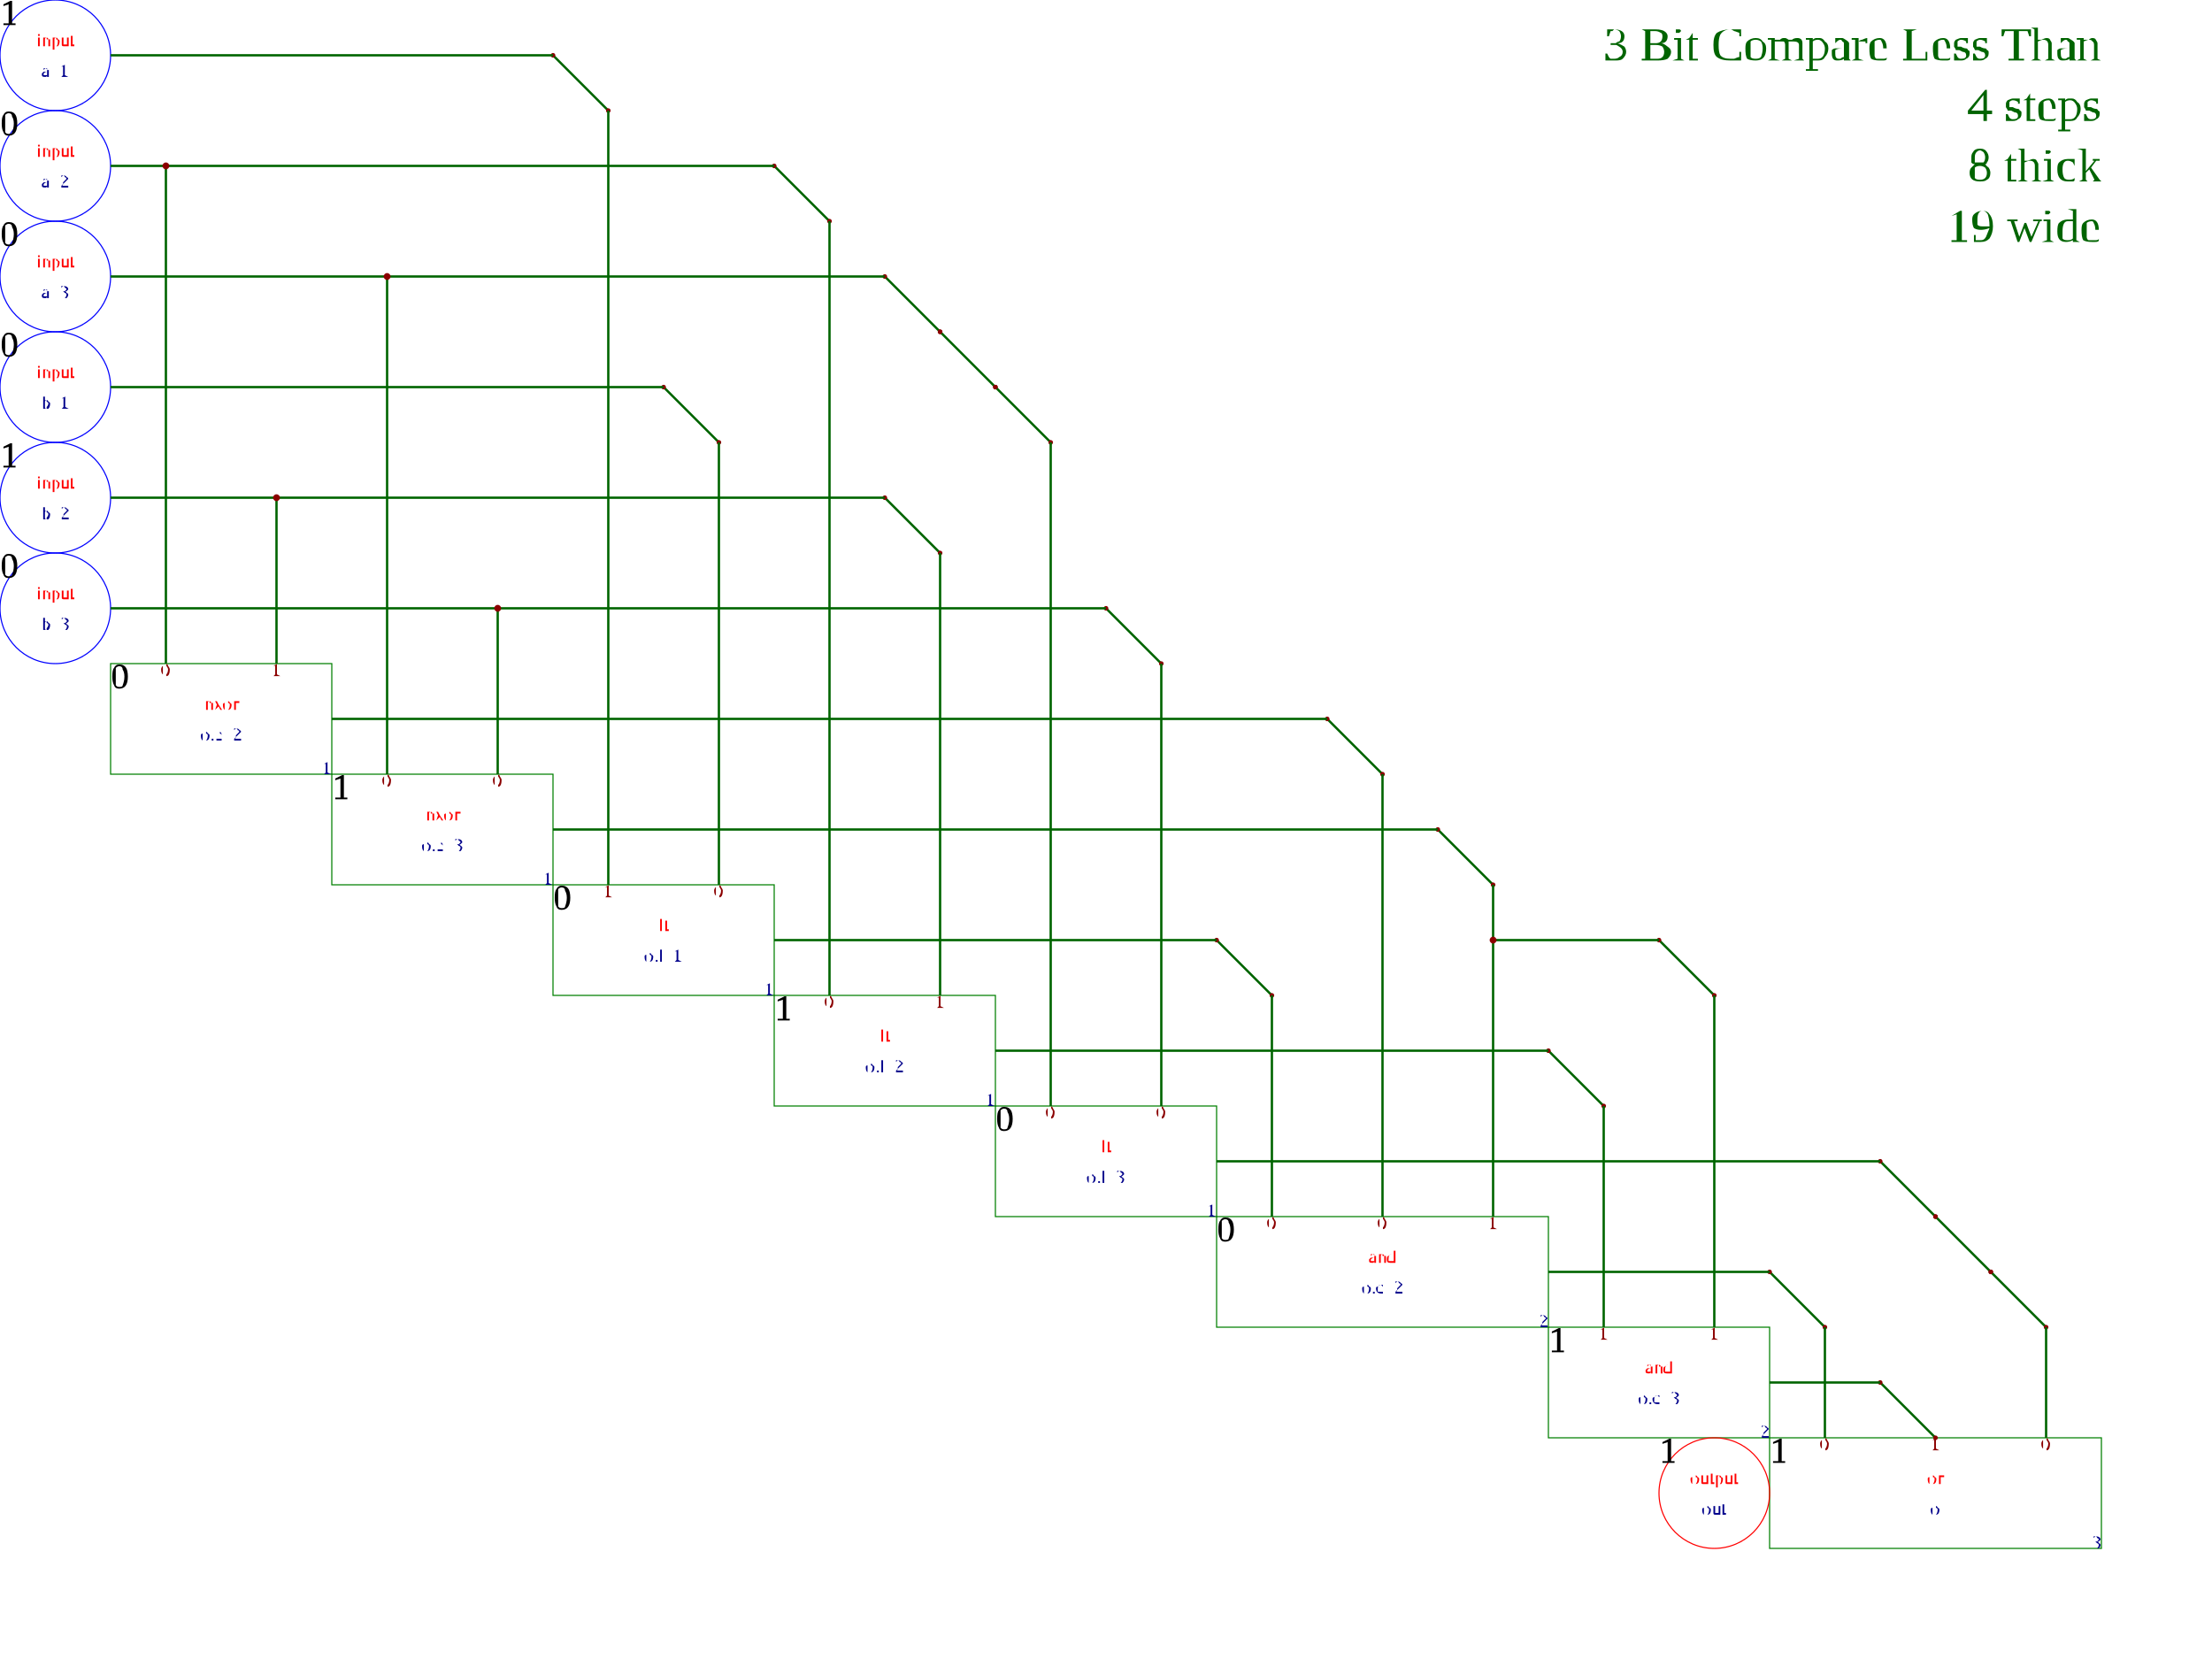
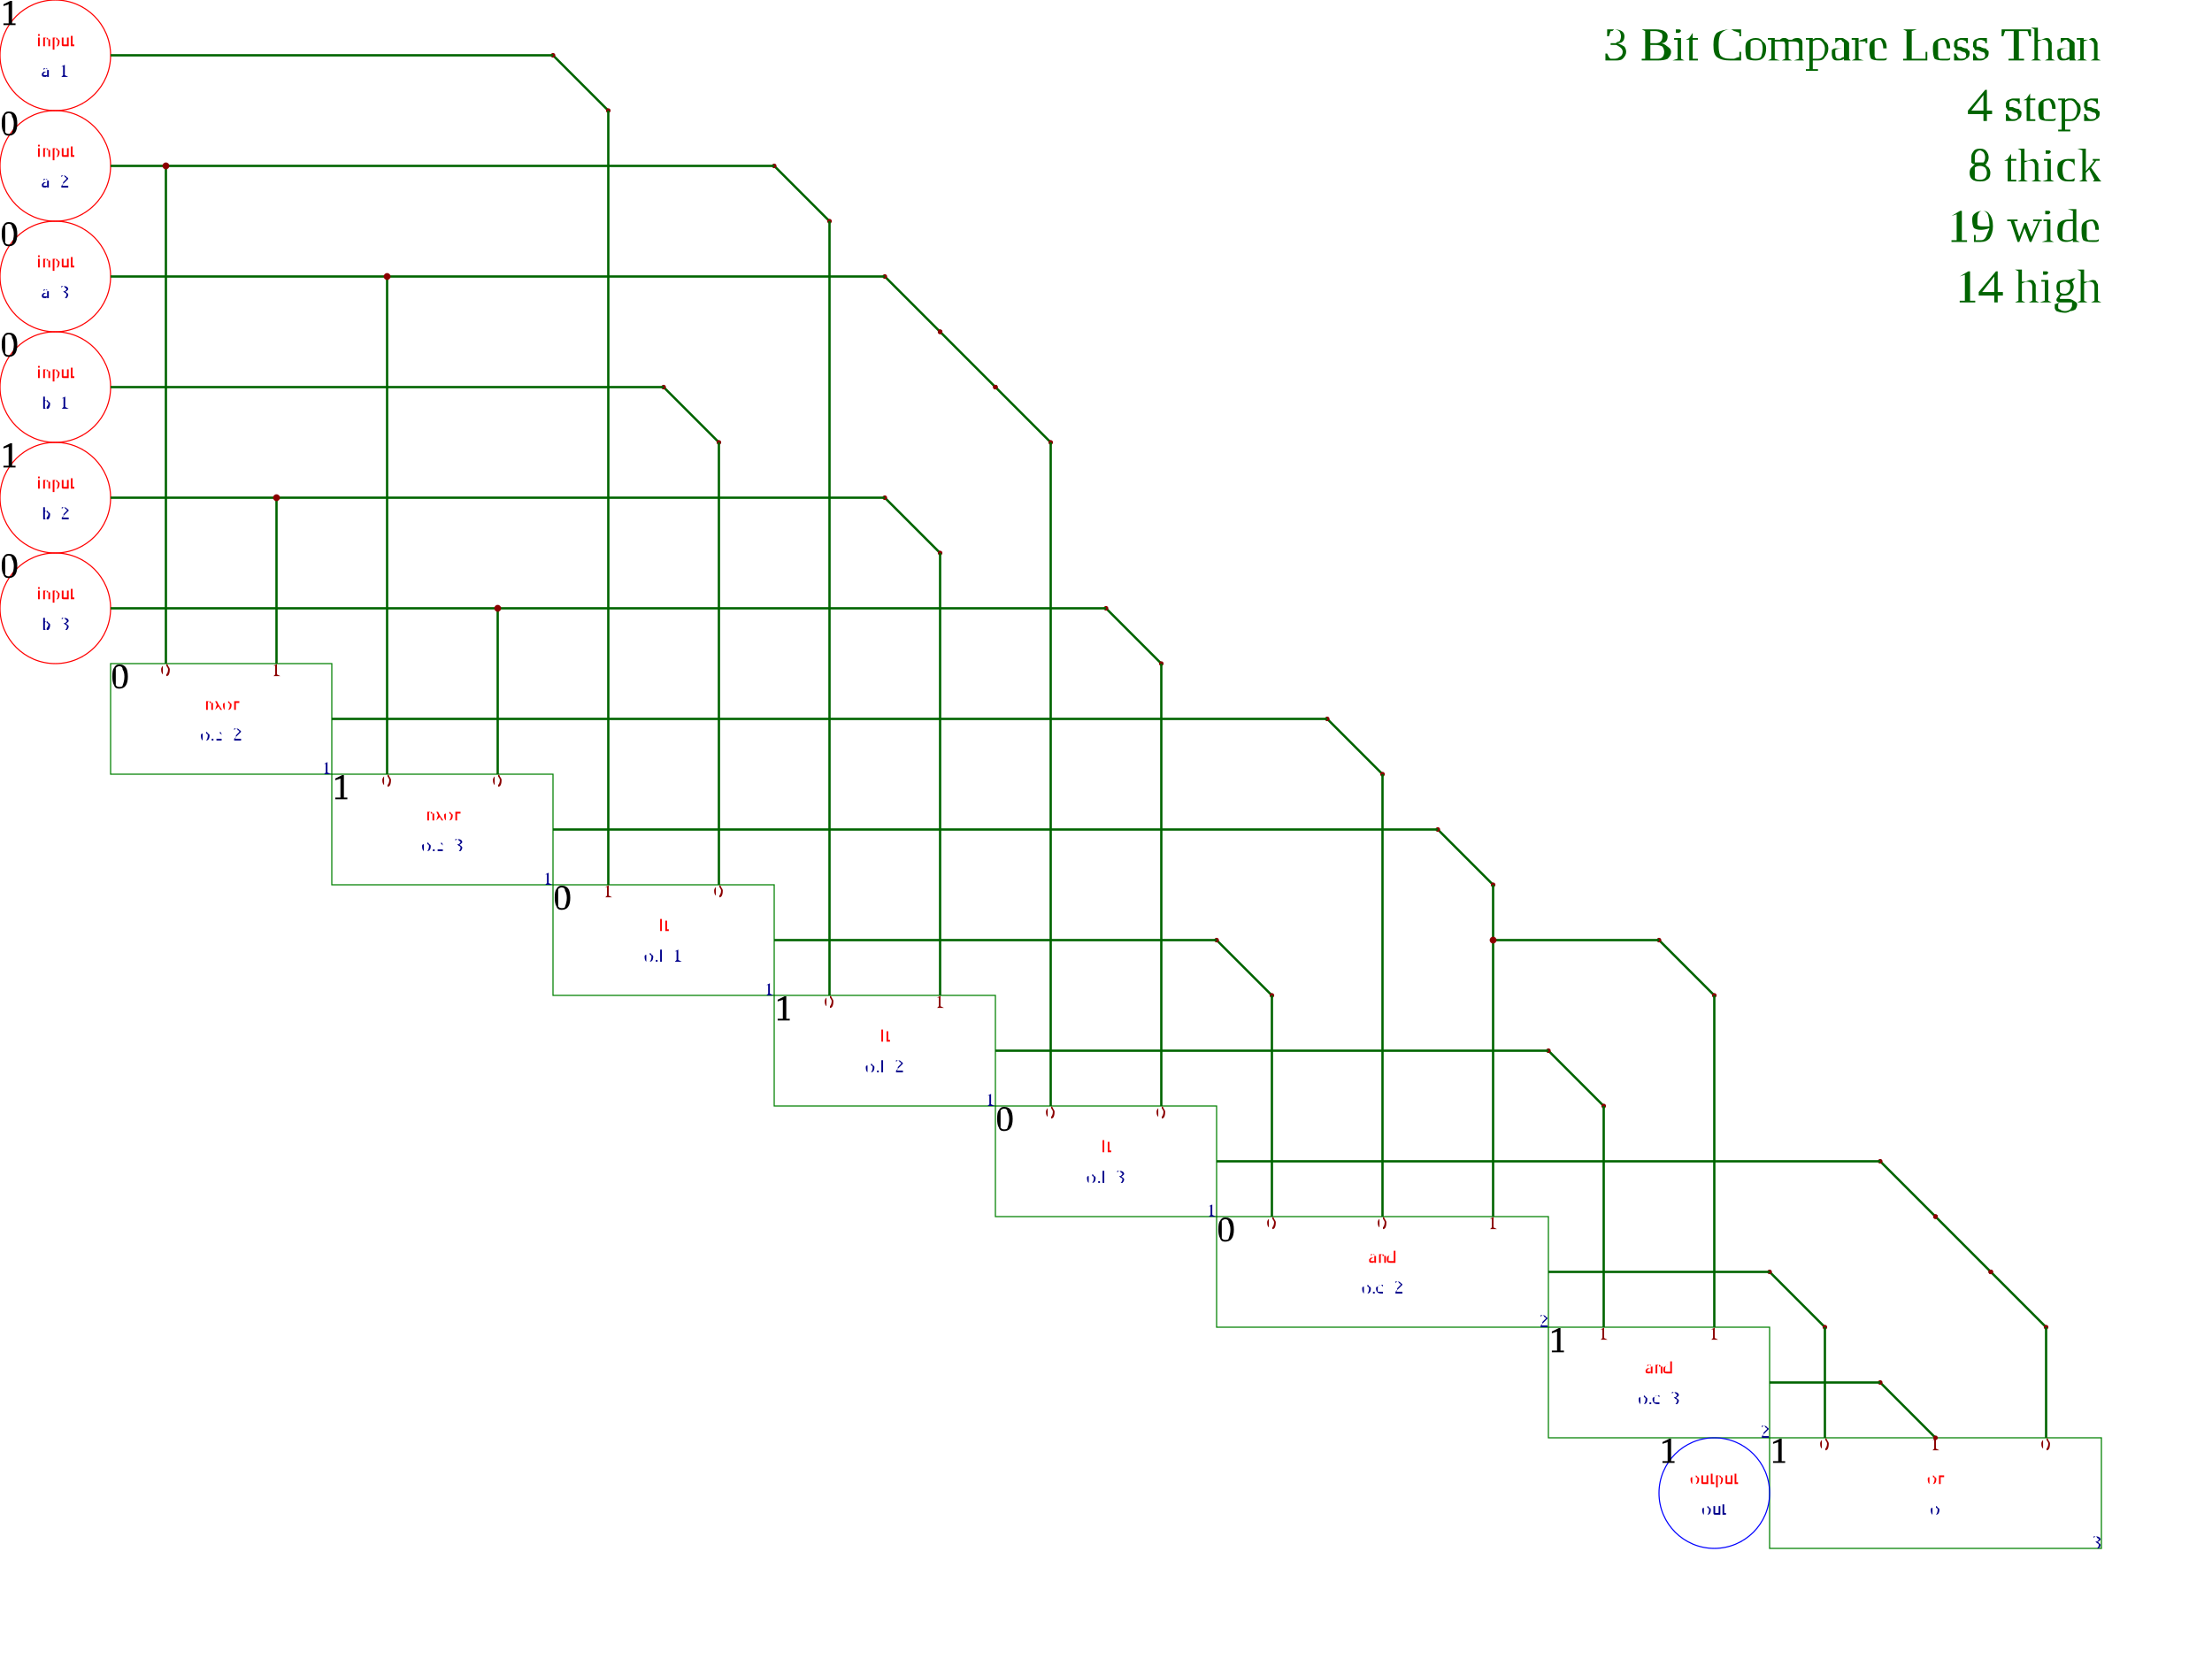
<svg xmlns="http://www.w3.org/2000/svg" height="100%" viewBox="0 0 20 15" width="100%">
  <text fill="darkGreen" font-size="0.438" stroke-width="0.027" text-anchor="end" x="19" y="0.547">3 Bit Compare Less Than
</text>
  <text fill="darkGreen" font-size="0.438" stroke-width="0.027" text-anchor="end" x="19" y="1.094">4 steps</text>
  <text fill="darkGreen" font-size="0.438" stroke-width="0.027" text-anchor="end" x="19" y="1.641">8 thick</text>
  <text fill="darkGreen" font-size="0.438" stroke-width="0.027" text-anchor="end" x="19" y="2.188">19 wide</text>
-   <circle cx="0.5" cy="0.5" fill="transparent" font-size="0.167" r="0.5" stroke="blue" stroke-width="0.01" />
+   <text fill="darkGreen" font-size="0.438" stroke-width="0.027" text-anchor="end" x="19" y="2.734">14 high</text>
+   <circle cx="0.5" cy="0.5" fill="transparent" font-size="0.167" r="0.5" stroke="red" stroke-width="0.01" />
  <text dominant-baseline="hanging" fill="black" font-size="0.333" stroke-width="0.021" text-anchor="start" x="0" y="0">1</text>
  <text dominant-baseline="auto" fill="red" font-size="0.167" stroke-width="0.01" text-anchor="middle" x="0.5" y="0.417">input</text>
  <text dominant-baseline="hanging" fill="darkblue" font-size="0.167" stroke-width="0.01" text-anchor="middle" x="0.5" y="0.583">a_1</text>
-   <circle cx="0.5" cy="1.5" fill="transparent" font-size="0.167" r="0.5" stroke="blue" stroke-width="0.01" />
+   <circle cx="0.5" cy="1.5" fill="transparent" font-size="0.167" r="0.5" stroke="red" stroke-width="0.01" />
  <text dominant-baseline="hanging" fill="black" font-size="0.333" stroke-width="0.021" text-anchor="start" x="0" y="1">0</text>
  <text dominant-baseline="auto" fill="red" font-size="0.167" stroke-width="0.01" text-anchor="middle" x="0.5" y="1.417">input</text>
  <text dominant-baseline="hanging" fill="darkblue" font-size="0.167" stroke-width="0.01" text-anchor="middle" x="0.5" y="1.583">a_2</text>
-   <circle cx="0.5" cy="2.5" fill="transparent" font-size="0.167" r="0.5" stroke="blue" stroke-width="0.01" />
+   <circle cx="0.5" cy="2.5" fill="transparent" font-size="0.167" r="0.5" stroke="red" stroke-width="0.01" />
  <text dominant-baseline="hanging" fill="black" font-size="0.333" stroke-width="0.021" text-anchor="start" x="0" y="2">0</text>
  <text dominant-baseline="auto" fill="red" font-size="0.167" stroke-width="0.01" text-anchor="middle" x="0.5" y="2.417">input</text>
  <text dominant-baseline="hanging" fill="darkblue" font-size="0.167" stroke-width="0.01" text-anchor="middle" x="0.5" y="2.583">a_3</text>
-   <circle cx="0.5" cy="3.5" fill="transparent" font-size="0.167" r="0.5" stroke="blue" stroke-width="0.01" />
+   <circle cx="0.5" cy="3.5" fill="transparent" font-size="0.167" r="0.5" stroke="red" stroke-width="0.01" />
  <text dominant-baseline="hanging" fill="black" font-size="0.333" stroke-width="0.021" text-anchor="start" x="0" y="3">0</text>
  <text dominant-baseline="auto" fill="red" font-size="0.167" stroke-width="0.01" text-anchor="middle" x="0.5" y="3.417">input</text>
  <text dominant-baseline="hanging" fill="darkblue" font-size="0.167" stroke-width="0.01" text-anchor="middle" x="0.5" y="3.583">b_1</text>
-   <circle cx="0.5" cy="4.5" fill="transparent" font-size="0.167" r="0.5" stroke="blue" stroke-width="0.01" />
+   <circle cx="0.5" cy="4.5" fill="transparent" font-size="0.167" r="0.5" stroke="red" stroke-width="0.01" />
  <text dominant-baseline="hanging" fill="black" font-size="0.333" stroke-width="0.021" text-anchor="start" x="0" y="4">1</text>
  <text dominant-baseline="auto" fill="red" font-size="0.167" stroke-width="0.01" text-anchor="middle" x="0.5" y="4.417">input</text>
  <text dominant-baseline="hanging" fill="darkblue" font-size="0.167" stroke-width="0.01" text-anchor="middle" x="0.5" y="4.583">b_2</text>
-   <circle cx="0.5" cy="5.5" fill="transparent" font-size="0.167" r="0.5" stroke="blue" stroke-width="0.01" />
+   <circle cx="0.5" cy="5.5" fill="transparent" font-size="0.167" r="0.5" stroke="red" stroke-width="0.01" />
  <text dominant-baseline="hanging" fill="black" font-size="0.333" stroke-width="0.021" text-anchor="start" x="0" y="5">0</text>
  <text dominant-baseline="auto" fill="red" font-size="0.167" stroke-width="0.01" text-anchor="middle" x="0.5" y="5.417">input</text>
  <text dominant-baseline="hanging" fill="darkblue" font-size="0.167" stroke-width="0.01" text-anchor="middle" x="0.5" y="5.583">b_3</text>
  <rect fill="transparent" font-size="0.167" height="1" stroke="green" stroke-width="0.01" width="2" x="1" y="6" />
  <text dominant-baseline="hanging" fill="black" font-size="0.333" stroke-width="0.021" text-anchor="start" x="1" y="6">0</text>
  <text fill="darkBlue" font-size="0.167" stroke-width="0.01" text-anchor="end" x="3" y="7">1</text>
  <text dominant-baseline="auto" fill="red" font-size="0.167" stroke-width="0.01" text-anchor="middle" x="2" y="6.417">nxor</text>
  <text dominant-baseline="hanging" fill="darkblue" font-size="0.167" stroke-width="0.01" text-anchor="middle" x="2" y="6.583">o.e_2</text>
  <text dominant-baseline="hanging" fill="darkRed" font-size="0.167" stroke-width="0.01" text-anchor="middle" x="1.5" y="6">0</text>
  <text dominant-baseline="hanging" fill="darkRed" font-size="0.167" stroke-width="0.01" text-anchor="middle" x="2.5" y="6">1</text>
  <rect fill="transparent" font-size="0.167" height="1" stroke="green" stroke-width="0.01" width="2" x="3" y="7" />
  <text dominant-baseline="hanging" fill="black" font-size="0.333" stroke-width="0.021" text-anchor="start" x="3" y="7">1</text>
  <text fill="darkBlue" font-size="0.167" stroke-width="0.01" text-anchor="end" x="5" y="8">1</text>
  <text dominant-baseline="auto" fill="red" font-size="0.167" stroke-width="0.01" text-anchor="middle" x="4" y="7.417">nxor</text>
  <text dominant-baseline="hanging" fill="darkblue" font-size="0.167" stroke-width="0.01" text-anchor="middle" x="4" y="7.583">o.e_3</text>
  <text dominant-baseline="hanging" fill="darkRed" font-size="0.167" stroke-width="0.01" text-anchor="middle" x="3.5" y="7">0</text>
  <text dominant-baseline="hanging" fill="darkRed" font-size="0.167" stroke-width="0.01" text-anchor="middle" x="4.5" y="7">0</text>
  <rect fill="transparent" font-size="0.167" height="1" stroke="green" stroke-width="0.01" width="2" x="5" y="8" />
  <text dominant-baseline="hanging" fill="black" font-size="0.333" stroke-width="0.021" text-anchor="start" x="5" y="8">0</text>
  <text fill="darkBlue" font-size="0.167" stroke-width="0.01" text-anchor="end" x="7" y="9">1</text>
  <text dominant-baseline="auto" fill="red" font-size="0.167" stroke-width="0.01" text-anchor="middle" x="6" y="8.417">lt</text>
  <text dominant-baseline="hanging" fill="darkblue" font-size="0.167" stroke-width="0.01" text-anchor="middle" x="6" y="8.583">o.l_1</text>
  <text dominant-baseline="hanging" fill="darkRed" font-size="0.167" stroke-width="0.01" text-anchor="middle" x="5.5" y="8">1</text>
  <text dominant-baseline="hanging" fill="darkRed" font-size="0.167" stroke-width="0.01" text-anchor="middle" x="6.5" y="8">0</text>
  <rect fill="transparent" font-size="0.167" height="1" stroke="green" stroke-width="0.01" width="2" x="7" y="9" />
  <text dominant-baseline="hanging" fill="black" font-size="0.333" stroke-width="0.021" text-anchor="start" x="7" y="9">1</text>
  <text fill="darkBlue" font-size="0.167" stroke-width="0.01" text-anchor="end" x="9" y="10">1</text>
  <text dominant-baseline="auto" fill="red" font-size="0.167" stroke-width="0.01" text-anchor="middle" x="8" y="9.417">lt</text>
  <text dominant-baseline="hanging" fill="darkblue" font-size="0.167" stroke-width="0.01" text-anchor="middle" x="8" y="9.583">o.l_2</text>
  <text dominant-baseline="hanging" fill="darkRed" font-size="0.167" stroke-width="0.01" text-anchor="middle" x="7.5" y="9">0</text>
  <text dominant-baseline="hanging" fill="darkRed" font-size="0.167" stroke-width="0.01" text-anchor="middle" x="8.5" y="9">1</text>
  <rect fill="transparent" font-size="0.167" height="1" stroke="green" stroke-width="0.01" width="2" x="9" y="10" />
  <text dominant-baseline="hanging" fill="black" font-size="0.333" stroke-width="0.021" text-anchor="start" x="9" y="10">0</text>
  <text fill="darkBlue" font-size="0.167" stroke-width="0.01" text-anchor="end" x="11" y="11">1</text>
  <text dominant-baseline="auto" fill="red" font-size="0.167" stroke-width="0.01" text-anchor="middle" x="10" y="10.417">lt</text>
  <text dominant-baseline="hanging" fill="darkblue" font-size="0.167" stroke-width="0.01" text-anchor="middle" x="10" y="10.583">o.l_3</text>
  <text dominant-baseline="hanging" fill="darkRed" font-size="0.167" stroke-width="0.01" text-anchor="middle" x="9.5" y="10">0</text>
  <text dominant-baseline="hanging" fill="darkRed" font-size="0.167" stroke-width="0.01" text-anchor="middle" x="10.5" y="10">0</text>
  <rect fill="transparent" font-size="0.167" height="1" stroke="green" stroke-width="0.01" width="3" x="11" y="11" />
  <text dominant-baseline="hanging" fill="black" font-size="0.333" stroke-width="0.021" text-anchor="start" x="11" y="11">0</text>
  <text fill="darkBlue" font-size="0.167" stroke-width="0.01" text-anchor="end" x="14" y="12">2</text>
  <text dominant-baseline="auto" fill="red" font-size="0.167" stroke-width="0.01" text-anchor="middle" x="12.5" y="11.417">and</text>
  <text dominant-baseline="hanging" fill="darkblue" font-size="0.167" stroke-width="0.01" text-anchor="middle" x="12.5" y="11.583">o.c_2</text>
  <text dominant-baseline="hanging" fill="darkRed" font-size="0.167" stroke-width="0.01" text-anchor="middle" x="11.5" y="11">0</text>
  <text dominant-baseline="hanging" fill="darkRed" font-size="0.167" stroke-width="0.01" text-anchor="middle" x="12.5" y="11">0</text>
  <text dominant-baseline="hanging" fill="darkRed" font-size="0.167" stroke-width="0.01" text-anchor="middle" x="13.5" y="11">1</text>
  <rect fill="transparent" font-size="0.167" height="1" stroke="green" stroke-width="0.01" width="2" x="14" y="12" />
  <text dominant-baseline="hanging" fill="black" font-size="0.333" stroke-width="0.021" text-anchor="start" x="14" y="12">1</text>
  <text fill="darkBlue" font-size="0.167" stroke-width="0.01" text-anchor="end" x="16" y="13">2</text>
  <text dominant-baseline="auto" fill="red" font-size="0.167" stroke-width="0.01" text-anchor="middle" x="15" y="12.417">and</text>
  <text dominant-baseline="hanging" fill="darkblue" font-size="0.167" stroke-width="0.01" text-anchor="middle" x="15" y="12.583">o.c_3</text>
  <text dominant-baseline="hanging" fill="darkRed" font-size="0.167" stroke-width="0.01" text-anchor="middle" x="14.5" y="12">1</text>
  <text dominant-baseline="hanging" fill="darkRed" font-size="0.167" stroke-width="0.01" text-anchor="middle" x="15.5" y="12">1</text>
  <rect fill="transparent" font-size="0.167" height="1" stroke="green" stroke-width="0.01" width="3" x="16" y="13" />
  <text dominant-baseline="hanging" fill="black" font-size="0.333" stroke-width="0.021" text-anchor="start" x="16" y="13">1</text>
  <text fill="darkBlue" font-size="0.167" stroke-width="0.01" text-anchor="end" x="19" y="14">3</text>
  <text dominant-baseline="auto" fill="red" font-size="0.167" stroke-width="0.01" text-anchor="middle" x="17.5" y="13.417">or</text>
  <text dominant-baseline="hanging" fill="darkblue" font-size="0.167" stroke-width="0.01" text-anchor="middle" x="17.5" y="13.583">o</text>
  <text dominant-baseline="hanging" fill="darkRed" font-size="0.167" stroke-width="0.01" text-anchor="middle" x="16.5" y="13">0</text>
  <text dominant-baseline="hanging" fill="darkRed" font-size="0.167" stroke-width="0.01" text-anchor="middle" x="17.5" y="13">1</text>
  <text dominant-baseline="hanging" fill="darkRed" font-size="0.167" stroke-width="0.01" text-anchor="middle" x="18.5" y="13">0</text>
-   <circle cx="15.5" cy="13.5" fill="transparent" font-size="0.167" r="0.5" stroke="red" stroke-width="0.01" />
+   <circle cx="15.5" cy="13.5" fill="transparent" font-size="0.167" r="0.5" stroke="blue" stroke-width="0.01" />
  <text dominant-baseline="hanging" fill="black" font-size="0.333" stroke-width="0.021" text-anchor="start" x="15" y="13">1</text>
  <text dominant-baseline="auto" fill="red" font-size="0.167" stroke-width="0.01" text-anchor="middle" x="15.5" y="13.417">output</text>
  <text dominant-baseline="hanging" fill="darkblue" font-size="0.167" stroke-width="0.01" text-anchor="middle" x="15.5" y="13.583">out</text>
  <line fill="transparent" font-size="0.167" stroke="darkgreen" stroke-width="0.021" x1="1" x2="2" y1="1.5" y2="1.5" />
  <line fill="transparent" font-size="0.167" stroke="darkgreen" stroke-width="0.021" x1="1.5" x2="1.5" y1="1.5" y2="2" />
  <circle cx="1.5" cy="1.5" fill="darkRed" font-size="0.167" r="0.031" stroke-width="0.01" />
  <line fill="transparent" font-size="0.167" stroke="darkgreen" stroke-width="0.021" x1="2" x2="3" y1="4.5" y2="4.5" />
  <line fill="transparent" font-size="0.167" stroke="darkgreen" stroke-width="0.021" x1="2.5" x2="2.5" y1="4.5" y2="5" />
  <circle cx="2.5" cy="4.5" fill="darkRed" font-size="0.167" r="0.031" stroke-width="0.01" />
  <line fill="transparent" font-size="0.167" stroke="darkgreen" stroke-width="0.021" x1="3" x2="4" y1="2.5" y2="2.5" />
  <line fill="transparent" font-size="0.167" stroke="darkgreen" stroke-width="0.021" x1="3.5" x2="3.5" y1="2.5" y2="3" />
  <circle cx="3.5" cy="2.5" fill="darkRed" font-size="0.167" r="0.031" stroke-width="0.01" />
  <line fill="transparent" font-size="0.167" stroke="darkgreen" stroke-width="0.021" x1="4" x2="5" y1="5.5" y2="5.5" />
  <line fill="transparent" font-size="0.167" stroke="darkgreen" stroke-width="0.021" x1="4.5" x2="4.5" y1="5.5" y2="6" />
  <circle cx="4.5" cy="5.5" fill="darkRed" font-size="0.167" r="0.031" stroke-width="0.01" />
  <line fill="transparent" font-size="0.167" stroke="darkgreen" stroke-width="0.021" x1="5" x2="5.5" y1="0.5" y2="1" />
  <circle cx="5" cy="0.5" fill="darkRed" font-size="0.167" r="0.021" stroke-width="0.01" />
  <circle cx="5.5" cy="1" fill="darkRed" font-size="0.167" r="0.021" stroke-width="0.01" />
  <line fill="transparent" font-size="0.167" stroke="darkgreen" stroke-width="0.021" x1="6" x2="6.5" y1="3.5" y2="4" />
  <circle cx="6" cy="3.5" fill="darkRed" font-size="0.167" r="0.021" stroke-width="0.01" />
  <circle cx="6.5" cy="4" fill="darkRed" font-size="0.167" r="0.021" stroke-width="0.01" />
  <line fill="transparent" font-size="0.167" stroke="darkgreen" stroke-width="0.021" x1="7" x2="7.5" y1="1.5" y2="2" />
  <circle cx="7" cy="1.5" fill="darkRed" font-size="0.167" r="0.021" stroke-width="0.01" />
  <circle cx="7.5" cy="2" fill="darkRed" font-size="0.167" r="0.021" stroke-width="0.01" />
  <line fill="transparent" font-size="0.167" stroke="darkgreen" stroke-width="0.021" x1="8" x2="8.5" y1="2.5" y2="3" />
  <circle cx="8" cy="2.5" fill="darkRed" font-size="0.167" r="0.021" stroke-width="0.01" />
  <circle cx="8.5" cy="3" fill="darkRed" font-size="0.167" r="0.021" stroke-width="0.01" />
  <line fill="transparent" font-size="0.167" stroke="darkgreen" stroke-width="0.021" x1="8.5" x2="9" y1="3" y2="3.5" />
  <circle cx="8.5" cy="3" fill="darkRed" font-size="0.167" r="0.021" stroke-width="0.01" />
  <circle cx="9" cy="3.5" fill="darkRed" font-size="0.167" r="0.021" stroke-width="0.01" />
  <line fill="transparent" font-size="0.167" stroke="darkgreen" stroke-width="0.021" x1="8" x2="8.5" y1="4.5" y2="5" />
  <circle cx="8" cy="4.5" fill="darkRed" font-size="0.167" r="0.021" stroke-width="0.01" />
  <circle cx="8.5" cy="5" fill="darkRed" font-size="0.167" r="0.021" stroke-width="0.01" />
  <line fill="transparent" font-size="0.167" stroke="darkgreen" stroke-width="0.021" x1="9" x2="9.5" y1="3.5" y2="4" />
  <circle cx="9" cy="3.5" fill="darkRed" font-size="0.167" r="0.021" stroke-width="0.01" />
  <circle cx="9.5" cy="4" fill="darkRed" font-size="0.167" r="0.021" stroke-width="0.01" />
  <line fill="transparent" font-size="0.167" stroke="darkgreen" stroke-width="0.021" x1="10" x2="10.5" y1="5.5" y2="6" />
  <circle cx="10" cy="5.5" fill="darkRed" font-size="0.167" r="0.021" stroke-width="0.01" />
  <circle cx="10.5" cy="6" fill="darkRed" font-size="0.167" r="0.021" stroke-width="0.01" />
  <line fill="transparent" font-size="0.167" stroke="darkgreen" stroke-width="0.021" x1="11" x2="11.5" y1="8.5" y2="9" />
  <circle cx="11" cy="8.5" fill="darkRed" font-size="0.167" r="0.021" stroke-width="0.01" />
  <circle cx="11.5" cy="9" fill="darkRed" font-size="0.167" r="0.021" stroke-width="0.01" />
  <line fill="transparent" font-size="0.167" stroke="darkgreen" stroke-width="0.021" x1="12" x2="12.5" y1="6.5" y2="7" />
  <circle cx="12" cy="6.5" fill="darkRed" font-size="0.167" r="0.021" stroke-width="0.01" />
  <circle cx="12.5" cy="7" fill="darkRed" font-size="0.167" r="0.021" stroke-width="0.01" />
  <line fill="transparent" font-size="0.167" stroke="darkgreen" stroke-width="0.021" x1="13" x2="13.5" y1="7.5" y2="8" />
  <circle cx="13" cy="7.5" fill="darkRed" font-size="0.167" r="0.021" stroke-width="0.01" />
  <circle cx="13.5" cy="8" fill="darkRed" font-size="0.167" r="0.021" stroke-width="0.01" />
  <line fill="transparent" font-size="0.167" stroke="darkgreen" stroke-width="0.021" x1="13.5" x2="13.5" y1="8" y2="9" />
  <line fill="transparent" font-size="0.167" stroke="darkgreen" stroke-width="0.021" x1="13.5" x2="14" y1="8.5" y2="8.5" />
  <circle cx="13.5" cy="8.5" fill="darkRed" font-size="0.167" r="0.031" stroke-width="0.01" />
  <line fill="transparent" font-size="0.167" stroke="darkgreen" stroke-width="0.021" x1="14" x2="14.5" y1="9.5" y2="10" />
  <circle cx="14" cy="9.5" fill="darkRed" font-size="0.167" r="0.021" stroke-width="0.01" />
  <circle cx="14.5" cy="10" fill="darkRed" font-size="0.167" r="0.021" stroke-width="0.01" />
  <line fill="transparent" font-size="0.167" stroke="darkgreen" stroke-width="0.021" x1="15" x2="15.5" y1="8.5" y2="9" />
  <circle cx="15" cy="8.5" fill="darkRed" font-size="0.167" r="0.021" stroke-width="0.01" />
  <circle cx="15.5" cy="9" fill="darkRed" font-size="0.167" r="0.021" stroke-width="0.01" />
  <line fill="transparent" font-size="0.167" stroke="darkgreen" stroke-width="0.021" x1="16" x2="16.5" y1="11.5" y2="12" />
  <circle cx="16" cy="11.5" fill="darkRed" font-size="0.167" r="0.021" stroke-width="0.01" />
  <circle cx="16.5" cy="12" fill="darkRed" font-size="0.167" r="0.021" stroke-width="0.01" />
  <line fill="transparent" font-size="0.167" stroke="darkgreen" stroke-width="0.021" x1="17" x2="17.5" y1="10.5" y2="11" />
  <circle cx="17" cy="10.5" fill="darkRed" font-size="0.167" r="0.021" stroke-width="0.01" />
  <circle cx="17.5" cy="11" fill="darkRed" font-size="0.167" r="0.021" stroke-width="0.01" />
  <line fill="transparent" font-size="0.167" stroke="darkgreen" stroke-width="0.021" x1="17.5" x2="18" y1="11" y2="11.5" />
  <circle cx="17.5" cy="11" fill="darkRed" font-size="0.167" r="0.021" stroke-width="0.01" />
  <circle cx="18" cy="11.5" fill="darkRed" font-size="0.167" r="0.021" stroke-width="0.01" />
  <line fill="transparent" font-size="0.167" stroke="darkgreen" stroke-width="0.021" x1="17" x2="17.5" y1="12.5" y2="13" />
  <circle cx="17" cy="12.5" fill="darkRed" font-size="0.167" r="0.021" stroke-width="0.01" />
  <circle cx="17.5" cy="13" fill="darkRed" font-size="0.167" r="0.021" stroke-width="0.01" />
  <line fill="transparent" font-size="0.167" stroke="darkgreen" stroke-width="0.021" x1="18" x2="18.5" y1="11.5" y2="12" />
  <circle cx="18" cy="11.5" fill="darkRed" font-size="0.167" r="0.021" stroke-width="0.01" />
  <circle cx="18.5" cy="12" fill="darkRed" font-size="0.167" r="0.021" stroke-width="0.01" />
  <line fill="transparent" font-size="0.167" stroke="darkgreen" stroke-width="0.021" x1="1" x2="5" y1="0.5" y2="0.5" />
  <line fill="transparent" font-size="0.167" stroke="darkgreen" stroke-width="0.021" x1="1" x2="3" y1="2.5" y2="2.5" />
  <line fill="transparent" font-size="0.167" stroke="darkgreen" stroke-width="0.021" x1="1.5" x2="1.5" y1="2" y2="6" />
  <line fill="transparent" font-size="0.167" stroke="darkgreen" stroke-width="0.021" x1="1" x2="6" y1="3.5" y2="3.5" />
  <line fill="transparent" font-size="0.167" stroke="darkgreen" stroke-width="0.021" x1="1" x2="2" y1="4.5" y2="4.5" />
  <line fill="transparent" font-size="0.167" stroke="darkgreen" stroke-width="0.021" x1="1" x2="4" y1="5.5" y2="5.5" />
  <line fill="transparent" font-size="0.167" stroke="darkgreen" stroke-width="0.021" x1="2" x2="7" y1="1.5" y2="1.5" />
  <line fill="transparent" font-size="0.167" stroke="darkgreen" stroke-width="0.021" x1="2.5" x2="2.5" y1="5" y2="6" />
  <line fill="transparent" font-size="0.167" stroke="darkgreen" stroke-width="0.021" x1="3.5" x2="3.5" y1="3" y2="7" />
  <line fill="transparent" font-size="0.167" stroke="darkgreen" stroke-width="0.021" x1="3" x2="8" y1="4.5" y2="4.5" />
  <line fill="transparent" font-size="0.167" stroke="darkgreen" stroke-width="0.021" x1="3" x2="12" y1="6.5" y2="6.5" />
  <line fill="transparent" font-size="0.167" stroke="darkgreen" stroke-width="0.021" x1="4" x2="8" y1="2.5" y2="2.5" />
  <line fill="transparent" font-size="0.167" stroke="darkgreen" stroke-width="0.021" x1="4.5" x2="4.5" y1="6" y2="7" />
  <line fill="transparent" font-size="0.167" stroke="darkgreen" stroke-width="0.021" x1="5.5" x2="5.5" y1="1" y2="8" />
  <line fill="transparent" font-size="0.167" stroke="darkgreen" stroke-width="0.021" x1="5" x2="10" y1="5.5" y2="5.5" />
  <line fill="transparent" font-size="0.167" stroke="darkgreen" stroke-width="0.021" x1="5" x2="13" y1="7.5" y2="7.5" />
  <line fill="transparent" font-size="0.167" stroke="darkgreen" stroke-width="0.021" x1="6.5" x2="6.5" y1="4" y2="8" />
  <line fill="transparent" font-size="0.167" stroke="darkgreen" stroke-width="0.021" x1="7.5" x2="7.5" y1="2" y2="9" />
  <line fill="transparent" font-size="0.167" stroke="darkgreen" stroke-width="0.021" x1="7" x2="11" y1="8.5" y2="8.5" />
  <line fill="transparent" font-size="0.167" stroke="darkgreen" stroke-width="0.021" x1="8.5" x2="8.5" y1="5" y2="9" />
  <line fill="transparent" font-size="0.167" stroke="darkgreen" stroke-width="0.021" x1="9.5" x2="9.5" y1="4" y2="10" />
  <line fill="transparent" font-size="0.167" stroke="darkgreen" stroke-width="0.021" x1="9" x2="14" y1="9.5" y2="9.5" />
  <line fill="transparent" font-size="0.167" stroke="darkgreen" stroke-width="0.021" x1="10.5" x2="10.5" y1="6" y2="10" />
  <line fill="transparent" font-size="0.167" stroke="darkgreen" stroke-width="0.021" x1="11.5" x2="11.5" y1="9" y2="11" />
  <line fill="transparent" font-size="0.167" stroke="darkgreen" stroke-width="0.021" x1="11" x2="17" y1="10.5" y2="10.5" />
  <line fill="transparent" font-size="0.167" stroke="darkgreen" stroke-width="0.021" x1="12.5" x2="12.5" y1="7" y2="11" />
  <line fill="transparent" font-size="0.167" stroke="darkgreen" stroke-width="0.021" x1="13.5" x2="13.5" y1="9" y2="11" />
  <line fill="transparent" font-size="0.167" stroke="darkgreen" stroke-width="0.021" x1="14" x2="15" y1="8.5" y2="8.5" />
  <line fill="transparent" font-size="0.167" stroke="darkgreen" stroke-width="0.021" x1="14.5" x2="14.5" y1="10" y2="12" />
  <line fill="transparent" font-size="0.167" stroke="darkgreen" stroke-width="0.021" x1="14" x2="16" y1="11.5" y2="11.5" />
  <line fill="transparent" font-size="0.167" stroke="darkgreen" stroke-width="0.021" x1="15.5" x2="15.5" y1="9" y2="12" />
  <line fill="transparent" font-size="0.167" stroke="darkgreen" stroke-width="0.021" x1="16" x2="17" y1="12.5" y2="12.5" />
  <line fill="transparent" font-size="0.167" stroke="darkgreen" stroke-width="0.021" x1="16.5" x2="16.5" y1="12" y2="13" />
  <line fill="transparent" font-size="0.167" stroke="darkgreen" stroke-width="0.021" x1="18.5" x2="18.5" y1="12" y2="13" />
</svg>
